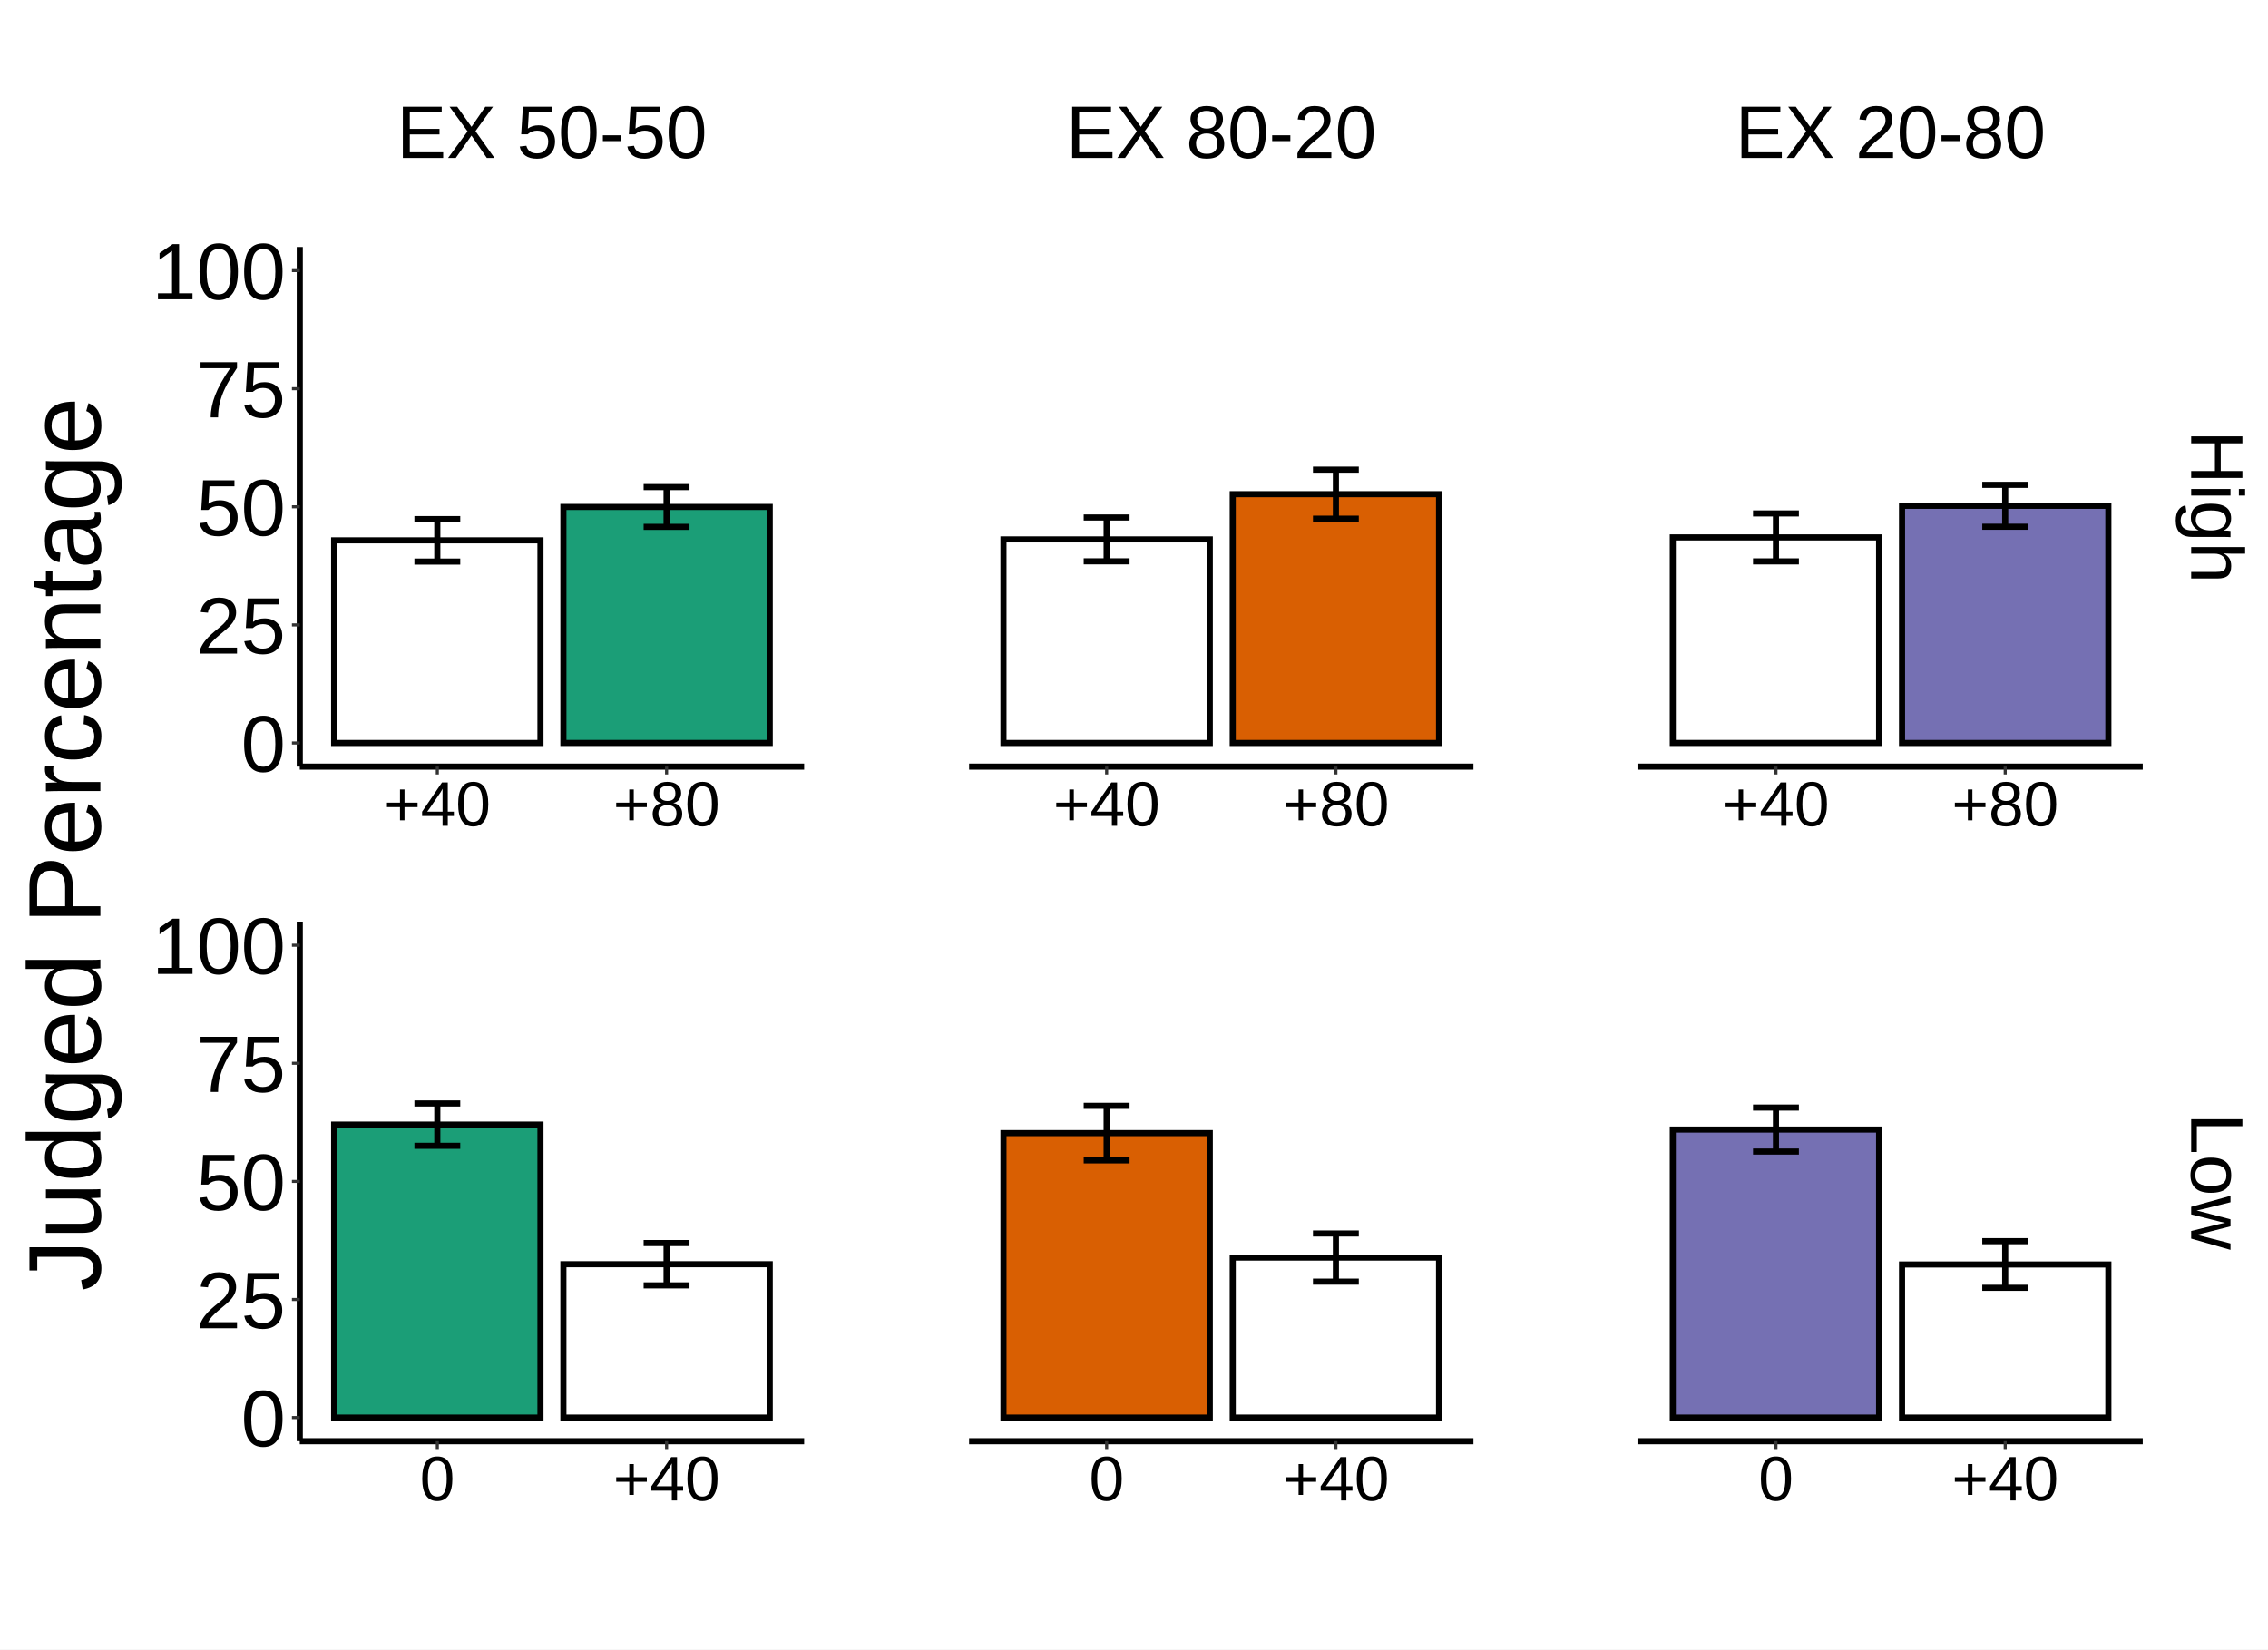
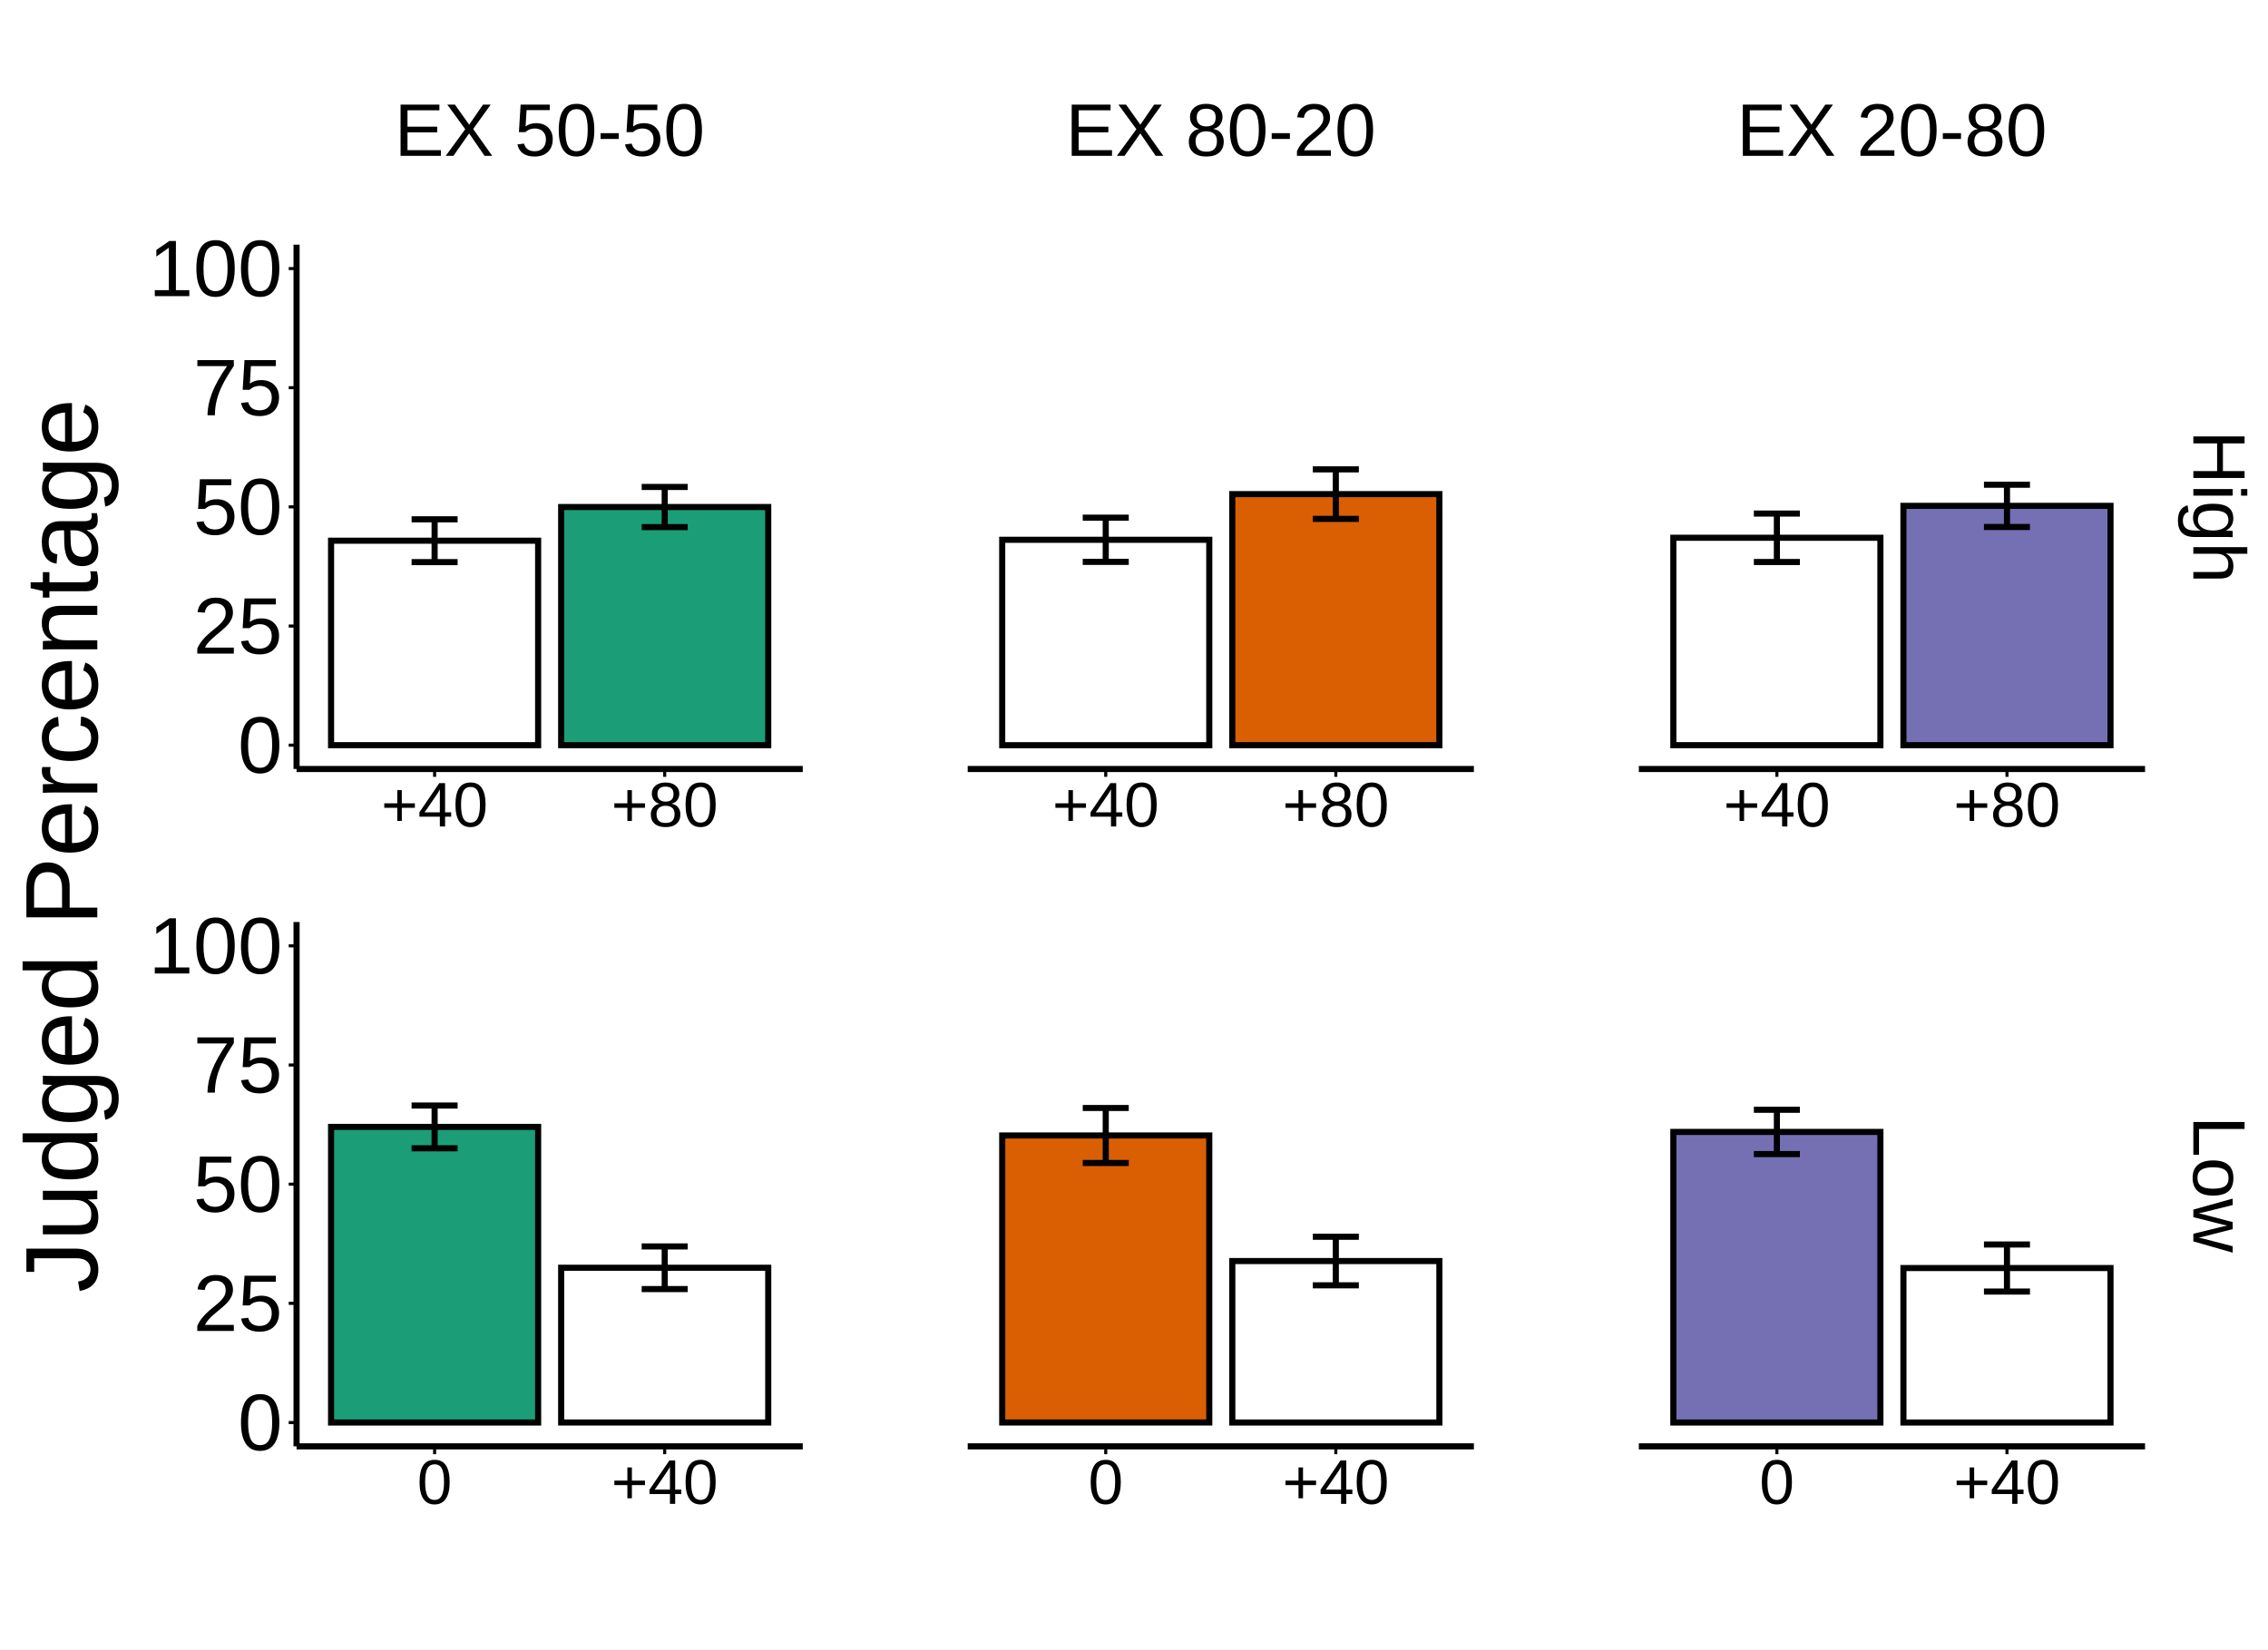
<svg xmlns="http://www.w3.org/2000/svg" width="792.00pt" height="576.00pt" viewBox="0 0 792.00 576.00">
  <g class="svglite">
    <defs>
      <style type="text/css">
    .svglite line, .svglite polyline, .svglite polygon, .svglite path, .svglite rect, .svglite circle {
      fill: none;
      stroke: #000000;
      stroke-linecap: round;
      stroke-linejoin: round;
      stroke-miterlimit: 10.00;
    }
    .svglite text {
      white-space: pre;
    }
    .svglite g.glyphgroup path {
      fill: inherit;
      stroke: none;
    }
  </style>
    </defs>
    <rect width="100%" height="100%" style="stroke: none; fill: #FFFFFF;" />
    <defs>
      <clipPath id="cpMC4wMHw3OTIuMDB8MC4wMHw1NzYuMDA=">
        <rect x="0.00" y="0.00" width="792.00" height="576.00" />
      </clipPath>
    </defs>
    <g clip-path="url(#cpMC4wMHw3OTIuMDB8MC4wMHw1NzYuMDA=)">
-       <rect x="0.00" y="0.00" width="792.00" height="576.00" style="stroke-width: 1.07; stroke: #FFFFFF; fill: #FFFFFF;" />
-     </g>
-     <defs>
-       <clipPath id="cpMTA0LjY4fDI4MC44MXw4Ni4yNnwyNjcuNzQ=">
-         <rect x="104.68" y="86.26" width="176.13" height="181.48" />
-       </clipPath>
-     </defs>
-     <g clip-path="url(#cpMTA0LjY4fDI4MC44MXw4Ni4yNnwyNjcuNzQ=)">
-       <rect x="104.68" y="86.26" width="176.13" height="181.48" style="stroke-width: 1.07; stroke: none; fill: #FFFFFF;" />
-       <rect x="116.68" y="188.72" width="72.05" height="70.77" style="stroke-width: 2.13; stroke-linecap: butt; stroke-linejoin: miter; fill: #FFFFFF;" />
-       <rect x="196.74" y="177.05" width="72.05" height="82.43" style="stroke-width: 2.13; stroke-linecap: butt; stroke-linejoin: miter; fill: #1B9E77;" />
-       <polyline points="144.71,181.30 160.72,181.30 " style="stroke-width: 2.13; stroke-linecap: butt;" />
-       <polyline points="152.71,181.30 152.71,196.13 " style="stroke-width: 2.13; stroke-linecap: butt;" />
-       <polyline points="144.71,196.13 160.72,196.13 " style="stroke-width: 2.13; stroke-linecap: butt;" />
-       <polyline points="224.76,170.11 240.78,170.11 " style="stroke-width: 2.13; stroke-linecap: butt;" />
-       <polyline points="232.77,170.11 232.77,184.00 " style="stroke-width: 2.13; stroke-linecap: butt;" />
-       <polyline points="224.76,184.00 240.78,184.00 " style="stroke-width: 2.13; stroke-linecap: butt;" />
-     </g>
-     <g clip-path="url(#cpMC4wMHw3OTIuMDB8MC4wMHw1NzYuMDA=)">
- </g>
-     <defs>
-       <clipPath id="cpMzM4LjQxfDUxNC41M3w4Ni4yNnwyNjcuNzQ=">
-         <rect x="338.41" y="86.26" width="176.13" height="181.48" />
-       </clipPath>
-     </defs>
-     <g clip-path="url(#cpMzM4LjQxfDUxNC41M3w4Ni4yNnwyNjcuNzQ=)">
-       <rect x="338.41" y="86.26" width="176.13" height="181.48" style="stroke-width: 1.07; stroke: none; fill: #FFFFFF;" />
-       <rect x="350.41" y="188.39" width="72.05" height="71.10" style="stroke-width: 2.13; stroke-linecap: butt; stroke-linejoin: miter; fill: #FFFFFF;" />
-       <rect x="430.47" y="172.59" width="72.05" height="86.90" style="stroke-width: 2.13; stroke-linecap: butt; stroke-linejoin: miter; fill: #D95F02;" />
-       <polyline points="378.43,180.74 394.45,180.74 " style="stroke-width: 2.13; stroke-linecap: butt;" />
-       <polyline points="386.44,180.74 386.44,196.04 " style="stroke-width: 2.13; stroke-linecap: butt;" />
-       <polyline points="378.43,196.04 394.45,196.04 " style="stroke-width: 2.13; stroke-linecap: butt;" />
-       <polyline points="458.49,164.02 474.50,164.02 " style="stroke-width: 2.13; stroke-linecap: butt;" />
-       <polyline points="466.50,164.02 466.50,181.15 " style="stroke-width: 2.13; stroke-linecap: butt;" />
-       <polyline points="458.49,181.15 474.50,181.15 " style="stroke-width: 2.13; stroke-linecap: butt;" />
-     </g>
-     <g clip-path="url(#cpMC4wMHw3OTIuMDB8MC4wMHw1NzYuMDA=)">
- </g>
-     <defs>
-       <clipPath id="cpNTcyLjEzfDc0OC4yNnw4Ni4yNnwyNjcuNzQ=">
-         <rect x="572.13" y="86.26" width="176.13" height="181.48" />
-       </clipPath>
-     </defs>
-     <g clip-path="url(#cpNTcyLjEzfDc0OC4yNnw4Ni4yNnwyNjcuNzQ=)">
-       <rect x="572.13" y="86.26" width="176.13" height="181.48" style="stroke-width: 1.07; stroke: none; fill: #FFFFFF;" />
-       <rect x="584.14" y="187.69" width="72.05" height="71.79" style="stroke-width: 2.13; stroke-linecap: butt; stroke-linejoin: miter; fill: #FFFFFF;" />
-       <rect x="664.20" y="176.65" width="72.05" height="82.84" style="stroke-width: 2.13; stroke-linecap: butt; stroke-linejoin: miter; fill: #7570B3;" />
-       <polyline points="612.16,179.31 628.18,179.31 " style="stroke-width: 2.13; stroke-linecap: butt;" />
-       <polyline points="620.17,179.31 620.17,196.07 " style="stroke-width: 2.13; stroke-linecap: butt;" />
-       <polyline points="612.16,196.07 628.18,196.07 " style="stroke-width: 2.13; stroke-linecap: butt;" />
-       <polyline points="692.22,169.33 708.23,169.33 " style="stroke-width: 2.13; stroke-linecap: butt;" />
-       <polyline points="700.23,169.33 700.23,183.97 " style="stroke-width: 2.13; stroke-linecap: butt;" />
-       <polyline points="692.22,183.97 708.23,183.97 " style="stroke-width: 2.13; stroke-linecap: butt;" />
-     </g>
-     <g clip-path="url(#cpMC4wMHw3OTIuMDB8MC4wMHw1NzYuMDA=)">
- </g>
-     <defs>
-       <clipPath id="cpMTA0LjY4fDI4MC44MXwzMjEuODZ8NTAzLjM0">
-         <rect x="104.68" y="321.86" width="176.13" height="181.48" />
-       </clipPath>
-     </defs>
-     <g clip-path="url(#cpMTA0LjY4fDI4MC44MXwzMjEuODZ8NTAzLjM0)">
-       <rect x="104.68" y="321.86" width="176.13" height="181.48" style="stroke-width: 1.07; stroke: none; fill: #FFFFFF;" />
-       <rect x="116.68" y="392.77" width="72.05" height="102.32" style="stroke-width: 2.13; stroke-linecap: butt; stroke-linejoin: miter; fill: #1B9E77;" />
-       <rect x="196.74" y="441.53" width="72.05" height="53.56" style="stroke-width: 2.13; stroke-linecap: butt; stroke-linejoin: miter; fill: #FFFFFF;" />
-       <polyline points="144.71,385.38 160.72,385.38 " style="stroke-width: 2.13; stroke-linecap: butt;" />
-       <polyline points="152.71,385.38 152.71,400.17 " style="stroke-width: 2.13; stroke-linecap: butt;" />
-       <polyline points="144.71,400.17 160.72,400.17 " style="stroke-width: 2.13; stroke-linecap: butt;" />
-       <polyline points="224.76,434.14 240.78,434.14 " style="stroke-width: 2.13; stroke-linecap: butt;" />
-       <polyline points="232.77,434.14 232.77,448.91 " style="stroke-width: 2.13; stroke-linecap: butt;" />
-       <polyline points="224.76,448.91 240.78,448.91 " style="stroke-width: 2.13; stroke-linecap: butt;" />
-     </g>
-     <g clip-path="url(#cpMC4wMHw3OTIuMDB8MC4wMHw1NzYuMDA=)">
- </g>
-     <defs>
-       <clipPath id="cpMzM4LjQxfDUxNC41M3wzMjEuODZ8NTAzLjM0">
-         <rect x="338.41" y="321.86" width="176.13" height="181.48" />
-       </clipPath>
-     </defs>
-     <g clip-path="url(#cpMzM4LjQxfDUxNC41M3wzMjEuODZ8NTAzLjM0)">
-       <rect x="338.41" y="321.86" width="176.13" height="181.48" style="stroke-width: 1.07; stroke: none; fill: #FFFFFF;" />
-       <rect x="350.41" y="395.74" width="72.05" height="99.35" style="stroke-width: 2.13; stroke-linecap: butt; stroke-linejoin: miter; fill: #D95F02;" />
-       <rect x="430.47" y="439.20" width="72.05" height="55.89" style="stroke-width: 2.13; stroke-linecap: butt; stroke-linejoin: miter; fill: #FFFFFF;" />
-       <polyline points="378.43,386.21 394.45,386.21 " style="stroke-width: 2.13; stroke-linecap: butt;" />
-       <polyline points="386.44,386.21 386.44,405.26 " style="stroke-width: 2.13; stroke-linecap: butt;" />
-       <polyline points="378.43,405.26 394.45,405.26 " style="stroke-width: 2.13; stroke-linecap: butt;" />
-       <polyline points="458.49,430.79 474.50,430.79 " style="stroke-width: 2.13; stroke-linecap: butt;" />
-       <polyline points="466.50,430.79 466.50,447.61 " style="stroke-width: 2.13; stroke-linecap: butt;" />
-       <polyline points="458.49,447.61 474.50,447.61 " style="stroke-width: 2.13; stroke-linecap: butt;" />
-     </g>
-     <g clip-path="url(#cpMC4wMHw3OTIuMDB8MC4wMHw1NzYuMDA=)">
- </g>
-     <defs>
-       <clipPath id="cpNTcyLjEzfDc0OC4yNnwzMjEuODZ8NTAzLjM0">
-         <rect x="572.13" y="321.86" width="176.13" height="181.48" />
-       </clipPath>
-     </defs>
-     <g clip-path="url(#cpNTcyLjEzfDc0OC4yNnwzMjEuODZ8NTAzLjM0)">
-       <rect x="572.13" y="321.86" width="176.13" height="181.48" style="stroke-width: 1.07; stroke: none; fill: #FFFFFF;" />
-       <rect x="584.14" y="394.50" width="72.05" height="100.59" style="stroke-width: 2.13; stroke-linecap: butt; stroke-linejoin: miter; fill: #7570B3;" />
-       <rect x="664.20" y="441.62" width="72.05" height="53.47" style="stroke-width: 2.13; stroke-linecap: butt; stroke-linejoin: miter; fill: #FFFFFF;" />
-       <polyline points="612.16,386.83 628.18,386.83 " style="stroke-width: 2.13; stroke-linecap: butt;" />
-       <polyline points="620.17,386.83 620.17,402.18 " style="stroke-width: 2.13; stroke-linecap: butt;" />
-       <polyline points="612.16,402.18 628.18,402.18 " style="stroke-width: 2.13; stroke-linecap: butt;" />
-       <polyline points="692.22,433.48 708.23,433.48 " style="stroke-width: 2.13; stroke-linecap: butt;" />
-       <polyline points="700.23,433.48 700.23,449.76 " style="stroke-width: 2.13; stroke-linecap: butt;" />
-       <polyline points="692.22,449.76 708.23,449.76 " style="stroke-width: 2.13; stroke-linecap: butt;" />
-     </g>
-     <g clip-path="url(#cpMC4wMHw3OTIuMDB8MC4wMHw1NzYuMDA=)">
- </g>
-     <defs>
-       <clipPath id="cpMTA0LjY4fDI4MC44MXw1LjQ4fDg2LjI2">
-         <rect x="104.68" y="5.48" width="176.13" height="80.78" />
-       </clipPath>
-     </defs>
-     <g clip-path="url(#cpMTA0LjY4fDI4MC44MXw1LjQ4fDg2LjI2)">
-       <rect x="104.68" y="5.48" width="176.13" height="80.78" style="stroke-width: 1.07; stroke: #FFFFFF; fill: #FFFFFF;" />
-       <text x="192.74" y="55.17" text-anchor="middle" style="font-size: 26.00px; font-family: &quot;Arial&quot;;" textLength="108.38px" lengthAdjust="spacingAndGlyphs">EX 50-50</text>
-     </g>
-     <g clip-path="url(#cpMC4wMHw3OTIuMDB8MC4wMHw1NzYuMDA=)">
- </g>
-     <defs>
-       <clipPath id="cpMzM4LjQxfDUxNC41M3w1LjQ4fDg2LjI2">
-         <rect x="338.41" y="5.48" width="176.13" height="80.78" />
-       </clipPath>
-     </defs>
-     <g clip-path="url(#cpMzM4LjQxfDUxNC41M3w1LjQ4fDg2LjI2)">
-       <rect x="338.41" y="5.48" width="176.13" height="80.78" style="stroke-width: 1.07; stroke: #FFFFFF; fill: #FFFFFF;" />
-       <text x="426.47" y="55.17" text-anchor="middle" style="font-size: 26.00px; font-family: &quot;Arial&quot;;" textLength="108.38px" lengthAdjust="spacingAndGlyphs">EX 80-20</text>
-     </g>
-     <g clip-path="url(#cpMC4wMHw3OTIuMDB8MC4wMHw1NzYuMDA=)">
- </g>
-     <defs>
-       <clipPath id="cpNTcyLjEzfDc0OC4yNnw1LjQ4fDg2LjI2">
-         <rect x="572.13" y="5.48" width="176.13" height="80.78" />
-       </clipPath>
-     </defs>
-     <g clip-path="url(#cpNTcyLjEzfDc0OC4yNnw1LjQ4fDg2LjI2)">
-       <rect x="572.13" y="5.48" width="176.13" height="80.78" style="stroke-width: 1.07; stroke: #FFFFFF; fill: #FFFFFF;" />
-       <text x="660.20" y="55.17" text-anchor="middle" style="font-size: 26.00px; font-family: &quot;Arial&quot;;" textLength="108.38px" lengthAdjust="spacingAndGlyphs">EX 20-80</text>
-     </g>
-     <g clip-path="url(#cpMC4wMHw3OTIuMDB8MC4wMHw1NzYuMDA=)">
- </g>
-     <defs>
-       <clipPath id="cpNzQ4LjI2fDc4Ni41Mnw4Ni4yNnwyNjcuNzQ=">
-         <rect x="748.26" y="86.26" width="38.26" height="181.48" />
-       </clipPath>
-     </defs>
-     <g clip-path="url(#cpNzQ4LjI2fDc4Ni41Mnw4Ni4yNnwyNjcuNzQ=)">
-       <rect x="748.26" y="86.26" width="38.26" height="181.48" style="stroke-width: 1.07; stroke: #FFFFFF; fill: #FFFFFF;" />
-       <text transform="translate(765.17,177.00) rotate(90)" text-anchor="middle" style="font-size: 26.00px; font-family: &quot;Arial&quot;;" textLength="53.47px" lengthAdjust="spacingAndGlyphs">High</text>
-     </g>
-     <g clip-path="url(#cpMC4wMHw3OTIuMDB8MC4wMHw1NzYuMDA=)">
- </g>
-     <defs>
-       <clipPath id="cpNzQ4LjI2fDc4Ni41MnwzMjEuODZ8NTAzLjM0">
-         <rect x="748.26" y="321.86" width="38.26" height="181.48" />
-       </clipPath>
-     </defs>
-     <g clip-path="url(#cpNzQ4LjI2fDc4Ni41MnwzMjEuODZ8NTAzLjM0)">
-       <rect x="748.26" y="321.86" width="38.26" height="181.48" style="stroke-width: 1.07; stroke: #FFFFFF; fill: #FFFFFF;" />
-       <text transform="translate(765.17,412.60) rotate(90)" text-anchor="middle" style="font-size: 26.00px; font-family: &quot;Arial&quot;;" textLength="47.69px" lengthAdjust="spacingAndGlyphs">Low</text>
-     </g>
-     <g clip-path="url(#cpMC4wMHw3OTIuMDB8MC4wMHw1NzYuMDA=)">
-       <polyline points="104.68,503.34 280.81,503.34 " style="stroke-width: 2.13; stroke-linecap: butt;" />
-       <polyline points="152.71,506.08 152.71,503.34 " style="stroke-width: 1.07; stroke: #333333; stroke-linecap: butt;" />
-       <polyline points="232.77,506.08 232.77,503.34 " style="stroke-width: 1.07; stroke: #333333; stroke-linecap: butt;" />
-       <text x="152.71" y="524.02" text-anchor="middle" style="font-size: 22.00px; font-family: &quot;Arial&quot;;" textLength="12.23px" lengthAdjust="spacingAndGlyphs">0</text>
-       <text x="232.77" y="524.02" text-anchor="middle" style="font-size: 22.00px; font-family: &quot;Arial&quot;;" textLength="37.31px" lengthAdjust="spacingAndGlyphs">+40</text>
-       <polyline points="338.41,503.34 514.53,503.34 " style="stroke-width: 2.13; stroke-linecap: butt;" />
-       <polyline points="386.44,506.08 386.44,503.34 " style="stroke-width: 1.07; stroke: #333333; stroke-linecap: butt;" />
-       <polyline points="466.50,506.08 466.50,503.34 " style="stroke-width: 1.07; stroke: #333333; stroke-linecap: butt;" />
-       <text x="386.44" y="524.02" text-anchor="middle" style="font-size: 22.00px; font-family: &quot;Arial&quot;;" textLength="12.23px" lengthAdjust="spacingAndGlyphs">0</text>
-       <text x="466.50" y="524.02" text-anchor="middle" style="font-size: 22.00px; font-family: &quot;Arial&quot;;" textLength="37.31px" lengthAdjust="spacingAndGlyphs">+40</text>
-       <polyline points="572.13,503.34 748.26,503.34 " style="stroke-width: 2.13; stroke-linecap: butt;" />
-       <polyline points="620.17,506.08 620.17,503.34 " style="stroke-width: 1.07; stroke: #333333; stroke-linecap: butt;" />
-       <polyline points="700.23,506.08 700.23,503.34 " style="stroke-width: 1.07; stroke: #333333; stroke-linecap: butt;" />
-       <text x="620.17" y="524.02" text-anchor="middle" style="font-size: 22.00px; font-family: &quot;Arial&quot;;" textLength="12.23px" lengthAdjust="spacingAndGlyphs">0</text>
-       <text x="700.23" y="524.02" text-anchor="middle" style="font-size: 22.00px; font-family: &quot;Arial&quot;;" textLength="37.31px" lengthAdjust="spacingAndGlyphs">+40</text>
-       <polyline points="104.68,267.74 280.81,267.74 " style="stroke-width: 2.13; stroke-linecap: butt;" />
-       <polyline points="152.71,270.48 152.71,267.74 " style="stroke-width: 1.07; stroke: #333333; stroke-linecap: butt;" />
-       <polyline points="232.77,270.48 232.77,267.74 " style="stroke-width: 1.07; stroke: #333333; stroke-linecap: butt;" />
-       <text x="152.71" y="288.42" text-anchor="middle" style="font-size: 22.00px; font-family: &quot;Arial&quot;;" textLength="37.31px" lengthAdjust="spacingAndGlyphs">+40</text>
-       <text x="232.77" y="288.42" text-anchor="middle" style="font-size: 22.00px; font-family: &quot;Arial&quot;;" textLength="37.31px" lengthAdjust="spacingAndGlyphs">+80</text>
-       <polyline points="338.41,267.74 514.53,267.74 " style="stroke-width: 2.13; stroke-linecap: butt;" />
-       <polyline points="386.44,270.48 386.44,267.74 " style="stroke-width: 1.07; stroke: #333333; stroke-linecap: butt;" />
-       <polyline points="466.50,270.48 466.50,267.74 " style="stroke-width: 1.07; stroke: #333333; stroke-linecap: butt;" />
-       <text x="386.44" y="288.42" text-anchor="middle" style="font-size: 22.00px; font-family: &quot;Arial&quot;;" textLength="37.31px" lengthAdjust="spacingAndGlyphs">+40</text>
-       <text x="466.50" y="288.42" text-anchor="middle" style="font-size: 22.00px; font-family: &quot;Arial&quot;;" textLength="37.31px" lengthAdjust="spacingAndGlyphs">+80</text>
-       <polyline points="572.13,267.74 748.26,267.74 " style="stroke-width: 2.13; stroke-linecap: butt;" />
-       <polyline points="620.17,270.48 620.17,267.74 " style="stroke-width: 1.07; stroke: #333333; stroke-linecap: butt;" />
-       <polyline points="700.23,270.48 700.23,267.74 " style="stroke-width: 1.07; stroke: #333333; stroke-linecap: butt;" />
-       <text x="620.17" y="288.42" text-anchor="middle" style="font-size: 22.00px; font-family: &quot;Arial&quot;;" textLength="37.31px" lengthAdjust="spacingAndGlyphs">+40</text>
-       <text x="700.23" y="288.42" text-anchor="middle" style="font-size: 22.00px; font-family: &quot;Arial&quot;;" textLength="37.31px" lengthAdjust="spacingAndGlyphs">+80</text>
-       <polyline points="104.68,267.74 104.68,86.26 " style="stroke-width: 2.13; stroke-linecap: butt;" />
-       <text x="99.74" y="269.51" text-anchor="end" style="font-size: 28.00px; font-family: &quot;Arial&quot;;" textLength="15.58px" lengthAdjust="spacingAndGlyphs">0</text>
-       <text x="99.74" y="228.26" text-anchor="end" style="font-size: 28.00px; font-family: &quot;Arial&quot;;" textLength="31.16px" lengthAdjust="spacingAndGlyphs">25</text>
-       <text x="99.74" y="187.02" text-anchor="end" style="font-size: 28.00px; font-family: &quot;Arial&quot;;" textLength="31.16px" lengthAdjust="spacingAndGlyphs">50</text>
-       <text x="99.74" y="145.77" text-anchor="end" style="font-size: 28.00px; font-family: &quot;Arial&quot;;" textLength="31.16px" lengthAdjust="spacingAndGlyphs">75</text>
-       <text x="99.74" y="104.53" text-anchor="end" style="font-size: 28.00px; font-family: &quot;Arial&quot;;" textLength="46.73px" lengthAdjust="spacingAndGlyphs">100</text>
-       <polyline points="101.94,259.49 104.68,259.49 " style="stroke-width: 1.07; stroke: #333333; stroke-linecap: butt;" />
-       <polyline points="101.94,218.24 104.68,218.24 " style="stroke-width: 1.07; stroke: #333333; stroke-linecap: butt;" />
-       <polyline points="101.94,177.00 104.68,177.00 " style="stroke-width: 1.07; stroke: #333333; stroke-linecap: butt;" />
-       <polyline points="101.94,135.75 104.68,135.75 " style="stroke-width: 1.07; stroke: #333333; stroke-linecap: butt;" />
-       <polyline points="101.94,94.51 104.68,94.51 " style="stroke-width: 1.07; stroke: #333333; stroke-linecap: butt;" />
-       <polyline points="104.68,503.34 104.68,321.86 " style="stroke-width: 2.13; stroke-linecap: butt;" />
-       <text x="99.74" y="505.11" text-anchor="end" style="font-size: 28.00px; font-family: &quot;Arial&quot;;" textLength="15.58px" lengthAdjust="spacingAndGlyphs">0</text>
-       <text x="99.74" y="463.87" text-anchor="end" style="font-size: 28.00px; font-family: &quot;Arial&quot;;" textLength="31.16px" lengthAdjust="spacingAndGlyphs">25</text>
-       <text x="99.74" y="422.62" text-anchor="end" style="font-size: 28.00px; font-family: &quot;Arial&quot;;" textLength="31.16px" lengthAdjust="spacingAndGlyphs">50</text>
-       <text x="99.74" y="381.37" text-anchor="end" style="font-size: 28.00px; font-family: &quot;Arial&quot;;" textLength="31.16px" lengthAdjust="spacingAndGlyphs">75</text>
-       <text x="99.74" y="340.13" text-anchor="end" style="font-size: 28.00px; font-family: &quot;Arial&quot;;" textLength="46.73px" lengthAdjust="spacingAndGlyphs">100</text>
-       <polyline points="101.94,495.09 104.68,495.09 " style="stroke-width: 1.07; stroke: #333333; stroke-linecap: butt;" />
-       <polyline points="101.94,453.84 104.68,453.84 " style="stroke-width: 1.07; stroke: #333333; stroke-linecap: butt;" />
-       <polyline points="101.94,412.60 104.68,412.60 " style="stroke-width: 1.07; stroke: #333333; stroke-linecap: butt;" />
-       <polyline points="101.94,371.35 104.68,371.35 " style="stroke-width: 1.07; stroke: #333333; stroke-linecap: butt;" />
-       <polyline points="101.94,330.11 104.68,330.11 " style="stroke-width: 1.07; stroke: #333333; stroke-linecap: butt;" />
-       <text transform="translate(35.05,294.80) rotate(-90)" text-anchor="middle" style="font-size: 36.00px; font-family: &quot;Arial&quot;;" textLength="312.17px" lengthAdjust="spacingAndGlyphs">Judged Percentage</text>
+       <rect x="0" y="0.00" width="792.00" height="576.00" style="stroke-width: 1.07; stroke: #FFFFFF; fill: #FFFFFF;" />
+     </g>
+     <defs>
+       <clipPath id="cpMTAzLjU2fDI4MC4zM3w4NS40NnwyNjguNTc=">
+         <rect x="103.56" y="85.46" width="176.77" height="183.11" />
+       </clipPath>
+     </defs>
+     <g clip-path="url(#cpMTAzLjU2fDI4MC4zM3w4NS40NnwyNjguNTc=)">
+       <rect x="103.56" y="85.46" width="176.77" height="183.11" style="stroke-width: 1.07; stroke: none; fill: #FFFFFF;" />
+       <rect x="115.61" y="188.84" width="72.31" height="71.41" style="stroke-width: 2.13; stroke-linecap: butt; stroke-linejoin: miter; fill: #FFFFFF;" />
+       <rect x="195.96" y="177.08" width="72.31" height="83.17" style="stroke-width: 2.13; stroke-linecap: butt; stroke-linejoin: miter; fill: #1B9E77;" />
+       <polyline points="143.73,181.37 159.80,181.37 " style="stroke-width: 2.13; stroke-linecap: butt;" />
+       <polyline points="151.77,181.37 151.77,196.32 " style="stroke-width: 2.13; stroke-linecap: butt;" />
+       <polyline points="143.73,196.32 159.80,196.32 " style="stroke-width: 2.13; stroke-linecap: butt;" />
+       <polyline points="224.08,170.07 240.15,170.07 " style="stroke-width: 2.13; stroke-linecap: butt;" />
+       <polyline points="232.12,170.07 232.12,184.09 " style="stroke-width: 2.13; stroke-linecap: butt;" />
+       <polyline points="224.08,184.09 240.15,184.09 " style="stroke-width: 2.13; stroke-linecap: butt;" />
+     </g>
+     <g clip-path="url(#cpMC4wMHw3OTIuMDB8MC4wMHw1NzYuMDA=)">
+ </g>
+     <defs>
+       <clipPath id="cpMzM3LjkzfDUxNC42OXw4NS40NnwyNjguNTc=">
+         <rect x="337.93" y="85.46" width="176.77" height="183.11" />
+       </clipPath>
+     </defs>
+     <g clip-path="url(#cpMzM3LjkzfDUxNC42OXw4NS40NnwyNjguNTc=)">
+       <rect x="337.93" y="85.46" width="176.77" height="183.11" style="stroke-width: 1.07; stroke: none; fill: #FFFFFF;" />
+       <rect x="349.98" y="188.52" width="72.31" height="71.74" style="stroke-width: 2.13; stroke-linecap: butt; stroke-linejoin: miter; fill: #FFFFFF;" />
+       <rect x="430.33" y="172.57" width="72.31" height="87.68" style="stroke-width: 2.13; stroke-linecap: butt; stroke-linejoin: miter; fill: #D95F02;" />
+       <polyline points="378.10,180.80 394.17,180.80 " style="stroke-width: 2.13; stroke-linecap: butt;" />
+       <polyline points="386.13,180.80 386.13,196.24 " style="stroke-width: 2.13; stroke-linecap: butt;" />
+       <polyline points="378.10,196.24 394.17,196.24 " style="stroke-width: 2.13; stroke-linecap: butt;" />
+       <polyline points="458.45,163.93 474.52,163.93 " style="stroke-width: 2.13; stroke-linecap: butt;" />
+       <polyline points="466.48,163.93 466.48,181.22 " style="stroke-width: 2.13; stroke-linecap: butt;" />
+       <polyline points="458.45,181.22 474.52,181.22 " style="stroke-width: 2.13; stroke-linecap: butt;" />
+     </g>
+     <g clip-path="url(#cpMC4wMHw3OTIuMDB8MC4wMHw1NzYuMDA=)">
+ </g>
+     <defs>
+       <clipPath id="cpNTcyLjI5fDc0OS4wNnw4NS40NnwyNjguNTc=">
+         <rect x="572.29" y="85.46" width="176.77" height="183.11" />
+       </clipPath>
+     </defs>
+     <g clip-path="url(#cpNTcyLjI5fDc0OS4wNnw4NS40NnwyNjguNTc=)">
+       <rect x="572.29" y="85.46" width="176.77" height="183.11" style="stroke-width: 1.07; stroke: none; fill: #FFFFFF;" />
+       <rect x="584.34" y="187.81" width="72.31" height="72.44" style="stroke-width: 2.13; stroke-linecap: butt; stroke-linejoin: miter; fill: #FFFFFF;" />
+       <rect x="664.69" y="176.67" width="72.31" height="83.58" style="stroke-width: 2.13; stroke-linecap: butt; stroke-linejoin: miter; fill: #7570B3;" />
+       <polyline points="612.46,179.36 628.53,179.36 " style="stroke-width: 2.13; stroke-linecap: butt;" />
+       <polyline points="620.50,179.36 620.50,196.27 " style="stroke-width: 2.13; stroke-linecap: butt;" />
+       <polyline points="612.46,196.27 628.53,196.27 " style="stroke-width: 2.13; stroke-linecap: butt;" />
+       <polyline points="692.81,169.28 708.88,169.28 " style="stroke-width: 2.13; stroke-linecap: butt;" />
+       <polyline points="700.85,169.28 700.85,184.06 " style="stroke-width: 2.13; stroke-linecap: butt;" />
+       <polyline points="692.81,184.06 708.88,184.06 " style="stroke-width: 2.13; stroke-linecap: butt;" />
+     </g>
+     <g clip-path="url(#cpMC4wMHw3OTIuMDB8MC4wMHw1NzYuMDA=)">
+ </g>
+     <defs>
+       <clipPath id="cpMTAzLjU2fDI4MC4zM3wzMjIuMDJ8NTA1LjEz">
+         <rect x="103.56" y="322.02" width="176.77" height="183.11" />
+       </clipPath>
+     </defs>
+     <g clip-path="url(#cpMTAzLjU2fDI4MC4zM3wzMjIuMDJ8NTA1LjEz)">
+       <rect x="103.56" y="322.02" width="176.77" height="183.11" style="stroke-width: 1.07; stroke: none; fill: #FFFFFF;" />
+       <rect x="115.61" y="393.57" width="72.31" height="103.24" style="stroke-width: 2.13; stroke-linecap: butt; stroke-linejoin: miter; fill: #1B9E77;" />
+       <rect x="195.96" y="442.76" width="72.31" height="54.04" style="stroke-width: 2.13; stroke-linecap: butt; stroke-linejoin: miter; fill: #FFFFFF;" />
+       <polyline points="143.73,386.11 159.80,386.11 " style="stroke-width: 2.13; stroke-linecap: butt;" />
+       <polyline points="151.77,386.11 151.77,401.03 " style="stroke-width: 2.13; stroke-linecap: butt;" />
+       <polyline points="143.73,401.03 159.80,401.03 " style="stroke-width: 2.13; stroke-linecap: butt;" />
+       <polyline points="224.08,435.32 240.15,435.32 " style="stroke-width: 2.13; stroke-linecap: butt;" />
+       <polyline points="232.12,435.32 232.12,450.21 " style="stroke-width: 2.13; stroke-linecap: butt;" />
+       <polyline points="224.08,450.21 240.15,450.21 " style="stroke-width: 2.13; stroke-linecap: butt;" />
+     </g>
+     <g clip-path="url(#cpMC4wMHw3OTIuMDB8MC4wMHw1NzYuMDA=)">
+ </g>
+     <defs>
+       <clipPath id="cpMzM3LjkzfDUxNC42OXwzMjIuMDJ8NTA1LjEz">
+         <rect x="337.93" y="322.02" width="176.77" height="183.11" />
+       </clipPath>
+     </defs>
+     <g clip-path="url(#cpMzM3LjkzfDUxNC42OXwzMjIuMDJ8NTA1LjEz)">
+       <rect x="337.93" y="322.02" width="176.77" height="183.11" style="stroke-width: 1.07; stroke: none; fill: #FFFFFF;" />
+       <rect x="349.98" y="396.56" width="72.31" height="100.24" style="stroke-width: 2.13; stroke-linecap: butt; stroke-linejoin: miter; fill: #D95F02;" />
+       <rect x="430.33" y="440.42" width="72.31" height="56.39" style="stroke-width: 2.13; stroke-linecap: butt; stroke-linejoin: miter; fill: #FFFFFF;" />
+       <polyline points="378.10,386.96 394.17,386.96 " style="stroke-width: 2.13; stroke-linecap: butt;" />
+       <polyline points="386.13,386.96 386.13,406.17 " style="stroke-width: 2.13; stroke-linecap: butt;" />
+       <polyline points="378.10,406.17 394.17,406.17 " style="stroke-width: 2.13; stroke-linecap: butt;" />
+       <polyline points="458.45,431.93 474.52,431.93 " style="stroke-width: 2.13; stroke-linecap: butt;" />
+       <polyline points="466.48,431.93 466.48,448.90 " style="stroke-width: 2.13; stroke-linecap: butt;" />
+       <polyline points="458.45,448.90 474.52,448.90 " style="stroke-width: 2.13; stroke-linecap: butt;" />
+     </g>
+     <g clip-path="url(#cpMC4wMHw3OTIuMDB8MC4wMHw1NzYuMDA=)">
+ </g>
+     <defs>
+       <clipPath id="cpNTcyLjI5fDc0OS4wNnwzMjIuMDJ8NTA1LjEz">
+         <rect x="572.29" y="322.02" width="176.77" height="183.11" />
+       </clipPath>
+     </defs>
+     <g clip-path="url(#cpNTcyLjI5fDc0OS4wNnwzMjIuMDJ8NTA1LjEz)">
+       <rect x="572.29" y="322.02" width="176.77" height="183.11" style="stroke-width: 1.07; stroke: none; fill: #FFFFFF;" />
+       <rect x="584.34" y="395.32" width="72.31" height="101.49" style="stroke-width: 2.13; stroke-linecap: butt; stroke-linejoin: miter; fill: #7570B3;" />
+       <rect x="664.69" y="442.86" width="72.31" height="53.95" style="stroke-width: 2.13; stroke-linecap: butt; stroke-linejoin: miter; fill: #FFFFFF;" />
+       <polyline points="612.46,387.58 628.53,387.58 " style="stroke-width: 2.13; stroke-linecap: butt;" />
+       <polyline points="620.50,387.58 620.50,403.06 " style="stroke-width: 2.13; stroke-linecap: butt;" />
+       <polyline points="612.46,403.06 628.53,403.06 " style="stroke-width: 2.13; stroke-linecap: butt;" />
+       <polyline points="692.81,434.64 708.88,434.64 " style="stroke-width: 2.13; stroke-linecap: butt;" />
+       <polyline points="700.85,434.64 700.85,451.07 " style="stroke-width: 2.13; stroke-linecap: butt;" />
+       <polyline points="692.81,451.07 708.88,451.07 " style="stroke-width: 2.13; stroke-linecap: butt;" />
+     </g>
+     <g clip-path="url(#cpMC4wMHw3OTIuMDB8MC4wMHw1NzYuMDA=)">
+ </g>
+     <defs>
+       <clipPath id="cpMTAzLjU2fDI4MC4zM3w1LjQ4fDg1LjQ2">
+         <rect x="103.56" y="5.48" width="176.77" height="79.98" />
+       </clipPath>
+     </defs>
+     <g clip-path="url(#cpMTAzLjU2fDI4MC4zM3w1LjQ4fDg1LjQ2)">
+       <rect x="103.56" y="5.48" width="176.77" height="79.98" style="stroke-width: 1.07; stroke: #FFFFFF; fill: #FFFFFF;" />
+       <text x="191.94" y="54.42" text-anchor="middle" style="font-size: 26.00px; font-family: &quot;Liberation Sans&quot;;" textLength="108.38px" lengthAdjust="spacingAndGlyphs">EX 50-50</text>
+     </g>
+     <g clip-path="url(#cpMC4wMHw3OTIuMDB8MC4wMHw1NzYuMDA=)">
+ </g>
+     <defs>
+       <clipPath id="cpMzM3LjkzfDUxNC42OXw1LjQ4fDg1LjQ2">
+         <rect x="337.93" y="5.48" width="176.77" height="79.98" />
+       </clipPath>
+     </defs>
+     <g clip-path="url(#cpMzM3LjkzfDUxNC42OXw1LjQ4fDg1LjQ2)">
+       <rect x="337.93" y="5.48" width="176.77" height="79.98" style="stroke-width: 1.07; stroke: #FFFFFF; fill: #FFFFFF;" />
+       <text x="426.31" y="54.42" text-anchor="middle" style="font-size: 26.00px; font-family: &quot;Liberation Sans&quot;;" textLength="108.38px" lengthAdjust="spacingAndGlyphs">EX 80-20</text>
+     </g>
+     <g clip-path="url(#cpMC4wMHw3OTIuMDB8MC4wMHw1NzYuMDA=)">
+ </g>
+     <defs>
+       <clipPath id="cpNTcyLjI5fDc0OS4wNnw1LjQ4fDg1LjQ2">
+         <rect x="572.29" y="5.48" width="176.77" height="79.98" />
+       </clipPath>
+     </defs>
+     <g clip-path="url(#cpNTcyLjI5fDc0OS4wNnw1LjQ4fDg1LjQ2)">
+       <rect x="572.29" y="5.48" width="176.77" height="79.98" style="stroke-width: 1.07; stroke: #FFFFFF; fill: #FFFFFF;" />
+       <text x="660.67" y="54.42" text-anchor="middle" style="font-size: 26.00px; font-family: &quot;Liberation Sans&quot;;" textLength="108.38px" lengthAdjust="spacingAndGlyphs">EX 20-80</text>
+     </g>
+     <g clip-path="url(#cpMC4wMHw3OTIuMDB8MC4wMHw1NzYuMDA=)">
+ </g>
+     <defs>
+       <clipPath id="cpNzQ5LjA2fDc4Ni41Mnw4NS40NnwyNjguNTc=">
+         <rect x="749.06" y="85.46" width="37.47" height="183.11" />
+       </clipPath>
+     </defs>
+     <g clip-path="url(#cpNzQ5LjA2fDc4Ni41Mnw4NS40NnwyNjguNTc=)">
+       <rect x="749.06" y="85.46" width="37.47" height="183.11" style="stroke-width: 1.07; stroke: #FFFFFF; fill: #FFFFFF;" />
+       <text transform="translate(765.93,177.02) rotate(90)" text-anchor="middle" style="font-size: 26.00px; font-family: &quot;Liberation Sans&quot;;" textLength="53.47px" lengthAdjust="spacingAndGlyphs">High</text>
+     </g>
+     <g clip-path="url(#cpMC4wMHw3OTIuMDB8MC4wMHw1NzYuMDA=)">
+ </g>
+     <defs>
+       <clipPath id="cpNzQ5LjA2fDc4Ni41MnwzMjIuMDJ8NTA1LjEz">
+         <rect x="749.06" y="322.02" width="37.47" height="183.11" />
+       </clipPath>
+     </defs>
+     <g clip-path="url(#cpNzQ5LjA2fDc4Ni41MnwzMjIuMDJ8NTA1LjEz)">
+       <rect x="749.06" y="322.02" width="37.47" height="183.11" style="stroke-width: 1.07; stroke: #FFFFFF; fill: #FFFFFF;" />
+       <text transform="translate(765.93,413.57) rotate(90)" text-anchor="middle" style="font-size: 26.00px; font-family: &quot;Liberation Sans&quot;;" textLength="47.69px" lengthAdjust="spacingAndGlyphs">Low</text>
+     </g>
+     <g clip-path="url(#cpMC4wMHw3OTIuMDB8MC4wMHw1NzYuMDA=)">
+       <polyline points="103.56,505.13 280.33,505.13 " style="stroke-width: 2.13; stroke-linecap: butt;" />
+       <polyline points="151.77,507.87 151.77,505.13 " style="stroke-width: 1.07; stroke-linecap: butt;" />
+       <polyline points="232.12,507.87 232.12,505.13 " style="stroke-width: 1.07; stroke-linecap: butt;" />
+       <text x="151.77" y="525.20" text-anchor="middle" style="font-size: 22.00px; font-family: &quot;Liberation Sans&quot;;" textLength="12.23px" lengthAdjust="spacingAndGlyphs">0</text>
+       <text x="232.12" y="525.20" text-anchor="middle" style="font-size: 22.00px; font-family: &quot;Liberation Sans&quot;;" textLength="37.31px" lengthAdjust="spacingAndGlyphs">+40</text>
+       <polyline points="337.93,505.13 514.69,505.13 " style="stroke-width: 2.13; stroke-linecap: butt;" />
+       <polyline points="386.13,507.87 386.13,505.13 " style="stroke-width: 1.07; stroke-linecap: butt;" />
+       <polyline points="466.48,507.87 466.48,505.13 " style="stroke-width: 1.07; stroke-linecap: butt;" />
+       <text x="386.13" y="525.20" text-anchor="middle" style="font-size: 22.00px; font-family: &quot;Liberation Sans&quot;;" textLength="12.23px" lengthAdjust="spacingAndGlyphs">0</text>
+       <text x="466.48" y="525.20" text-anchor="middle" style="font-size: 22.00px; font-family: &quot;Liberation Sans&quot;;" textLength="37.31px" lengthAdjust="spacingAndGlyphs">+40</text>
+       <polyline points="572.29,505.13 749.06,505.13 " style="stroke-width: 2.13; stroke-linecap: butt;" />
+       <polyline points="620.50,507.87 620.50,505.13 " style="stroke-width: 1.07; stroke-linecap: butt;" />
+       <polyline points="700.85,507.87 700.85,505.13 " style="stroke-width: 1.07; stroke-linecap: butt;" />
+       <text x="620.50" y="525.20" text-anchor="middle" style="font-size: 22.00px; font-family: &quot;Liberation Sans&quot;;" textLength="12.23px" lengthAdjust="spacingAndGlyphs">0</text>
+       <text x="700.85" y="525.20" text-anchor="middle" style="font-size: 22.00px; font-family: &quot;Liberation Sans&quot;;" textLength="37.31px" lengthAdjust="spacingAndGlyphs">+40</text>
+       <polyline points="103.56,268.57 280.33,268.57 " style="stroke-width: 2.13; stroke-linecap: butt;" />
+       <polyline points="151.77,271.31 151.77,268.57 " style="stroke-width: 1.07; stroke-linecap: butt;" />
+       <polyline points="232.12,271.31 232.12,268.57 " style="stroke-width: 1.07; stroke-linecap: butt;" />
+       <text x="151.77" y="288.65" text-anchor="middle" style="font-size: 22.00px; font-family: &quot;Liberation Sans&quot;;" textLength="37.31px" lengthAdjust="spacingAndGlyphs">+40</text>
+       <text x="232.12" y="288.65" text-anchor="middle" style="font-size: 22.00px; font-family: &quot;Liberation Sans&quot;;" textLength="37.31px" lengthAdjust="spacingAndGlyphs">+80</text>
+       <polyline points="337.93,268.57 514.69,268.57 " style="stroke-width: 2.13; stroke-linecap: butt;" />
+       <polyline points="386.13,271.31 386.13,268.57 " style="stroke-width: 1.07; stroke-linecap: butt;" />
+       <polyline points="466.48,271.31 466.48,268.57 " style="stroke-width: 1.07; stroke-linecap: butt;" />
+       <text x="386.13" y="288.65" text-anchor="middle" style="font-size: 22.00px; font-family: &quot;Liberation Sans&quot;;" textLength="37.31px" lengthAdjust="spacingAndGlyphs">+40</text>
+       <text x="466.48" y="288.65" text-anchor="middle" style="font-size: 22.00px; font-family: &quot;Liberation Sans&quot;;" textLength="37.31px" lengthAdjust="spacingAndGlyphs">+80</text>
+       <polyline points="572.29,268.57 749.06,268.57 " style="stroke-width: 2.13; stroke-linecap: butt;" />
+       <polyline points="620.50,271.31 620.50,268.57 " style="stroke-width: 1.07; stroke-linecap: butt;" />
+       <polyline points="700.85,271.31 700.85,268.57 " style="stroke-width: 1.07; stroke-linecap: butt;" />
+       <text x="620.50" y="288.65" text-anchor="middle" style="font-size: 22.00px; font-family: &quot;Liberation Sans&quot;;" textLength="37.31px" lengthAdjust="spacingAndGlyphs">+40</text>
+       <text x="700.85" y="288.65" text-anchor="middle" style="font-size: 22.00px; font-family: &quot;Liberation Sans&quot;;" textLength="37.31px" lengthAdjust="spacingAndGlyphs">+80</text>
+       <polyline points="103.56,268.57 103.56,85.46 " style="stroke-width: 2.13; stroke-linecap: butt;" />
+       <text x="98.63" y="269.88" text-anchor="end" style="font-size: 28.00px; font-family: &quot;Liberation Sans&quot;;" textLength="15.58px" lengthAdjust="spacingAndGlyphs">0</text>
+       <text x="98.63" y="228.27" text-anchor="end" style="font-size: 28.00px; font-family: &quot;Liberation Sans&quot;;" textLength="31.16px" lengthAdjust="spacingAndGlyphs">25</text>
+       <text x="98.63" y="186.65" text-anchor="end" style="font-size: 28.00px; font-family: &quot;Liberation Sans&quot;;" textLength="31.16px" lengthAdjust="spacingAndGlyphs">50</text>
+       <text x="98.63" y="145.04" text-anchor="end" style="font-size: 28.00px; font-family: &quot;Liberation Sans&quot;;" textLength="31.16px" lengthAdjust="spacingAndGlyphs">75</text>
+       <text x="98.63" y="103.42" text-anchor="end" style="font-size: 28.00px; font-family: &quot;Liberation Sans&quot;;" textLength="46.73px" lengthAdjust="spacingAndGlyphs">100</text>
+       <polyline points="100.82,260.25 103.56,260.25 " style="stroke-width: 1.07; stroke-linecap: butt;" />
+       <polyline points="100.82,218.64 103.56,218.64 " style="stroke-width: 1.07; stroke-linecap: butt;" />
+       <polyline points="100.82,177.02 103.56,177.02 " style="stroke-width: 1.07; stroke-linecap: butt;" />
+       <polyline points="100.82,135.40 103.56,135.40 " style="stroke-width: 1.07; stroke-linecap: butt;" />
+       <polyline points="100.82,93.79 103.56,93.79 " style="stroke-width: 1.07; stroke-linecap: butt;" />
+       <polyline points="103.56,505.13 103.56,322.02 " style="stroke-width: 2.13; stroke-linecap: butt;" />
+       <text x="98.63" y="506.44" text-anchor="end" style="font-size: 28.00px; font-family: &quot;Liberation Sans&quot;;" textLength="15.58px" lengthAdjust="spacingAndGlyphs">0</text>
+       <text x="98.63" y="464.82" text-anchor="end" style="font-size: 28.00px; font-family: &quot;Liberation Sans&quot;;" textLength="31.16px" lengthAdjust="spacingAndGlyphs">25</text>
+       <text x="98.63" y="423.21" text-anchor="end" style="font-size: 28.00px; font-family: &quot;Liberation Sans&quot;;" textLength="31.16px" lengthAdjust="spacingAndGlyphs">50</text>
+       <text x="98.63" y="381.59" text-anchor="end" style="font-size: 28.00px; font-family: &quot;Liberation Sans&quot;;" textLength="31.16px" lengthAdjust="spacingAndGlyphs">75</text>
+       <text x="98.63" y="339.98" text-anchor="end" style="font-size: 28.00px; font-family: &quot;Liberation Sans&quot;;" textLength="46.73px" lengthAdjust="spacingAndGlyphs">100</text>
+       <polyline points="100.82,496.81 103.56,496.81 " style="stroke-width: 1.07; stroke-linecap: butt;" />
+       <polyline points="100.82,455.19 103.56,455.19 " style="stroke-width: 1.07; stroke-linecap: butt;" />
+       <polyline points="100.82,413.57 103.56,413.57 " style="stroke-width: 1.07; stroke-linecap: butt;" />
+       <polyline points="100.82,371.96 103.56,371.96 " style="stroke-width: 1.07; stroke-linecap: butt;" />
+       <polyline points="100.82,330.34 103.56,330.34 " style="stroke-width: 1.07; stroke-linecap: butt;" />
+       <text transform="translate(33.98,295.30) rotate(-90)" text-anchor="middle" style="font-size: 36.00px; font-family: &quot;Liberation Sans&quot;;" textLength="312.17px" lengthAdjust="spacingAndGlyphs">Judged Percentage</text>
    </g>
  </g>
</svg>
